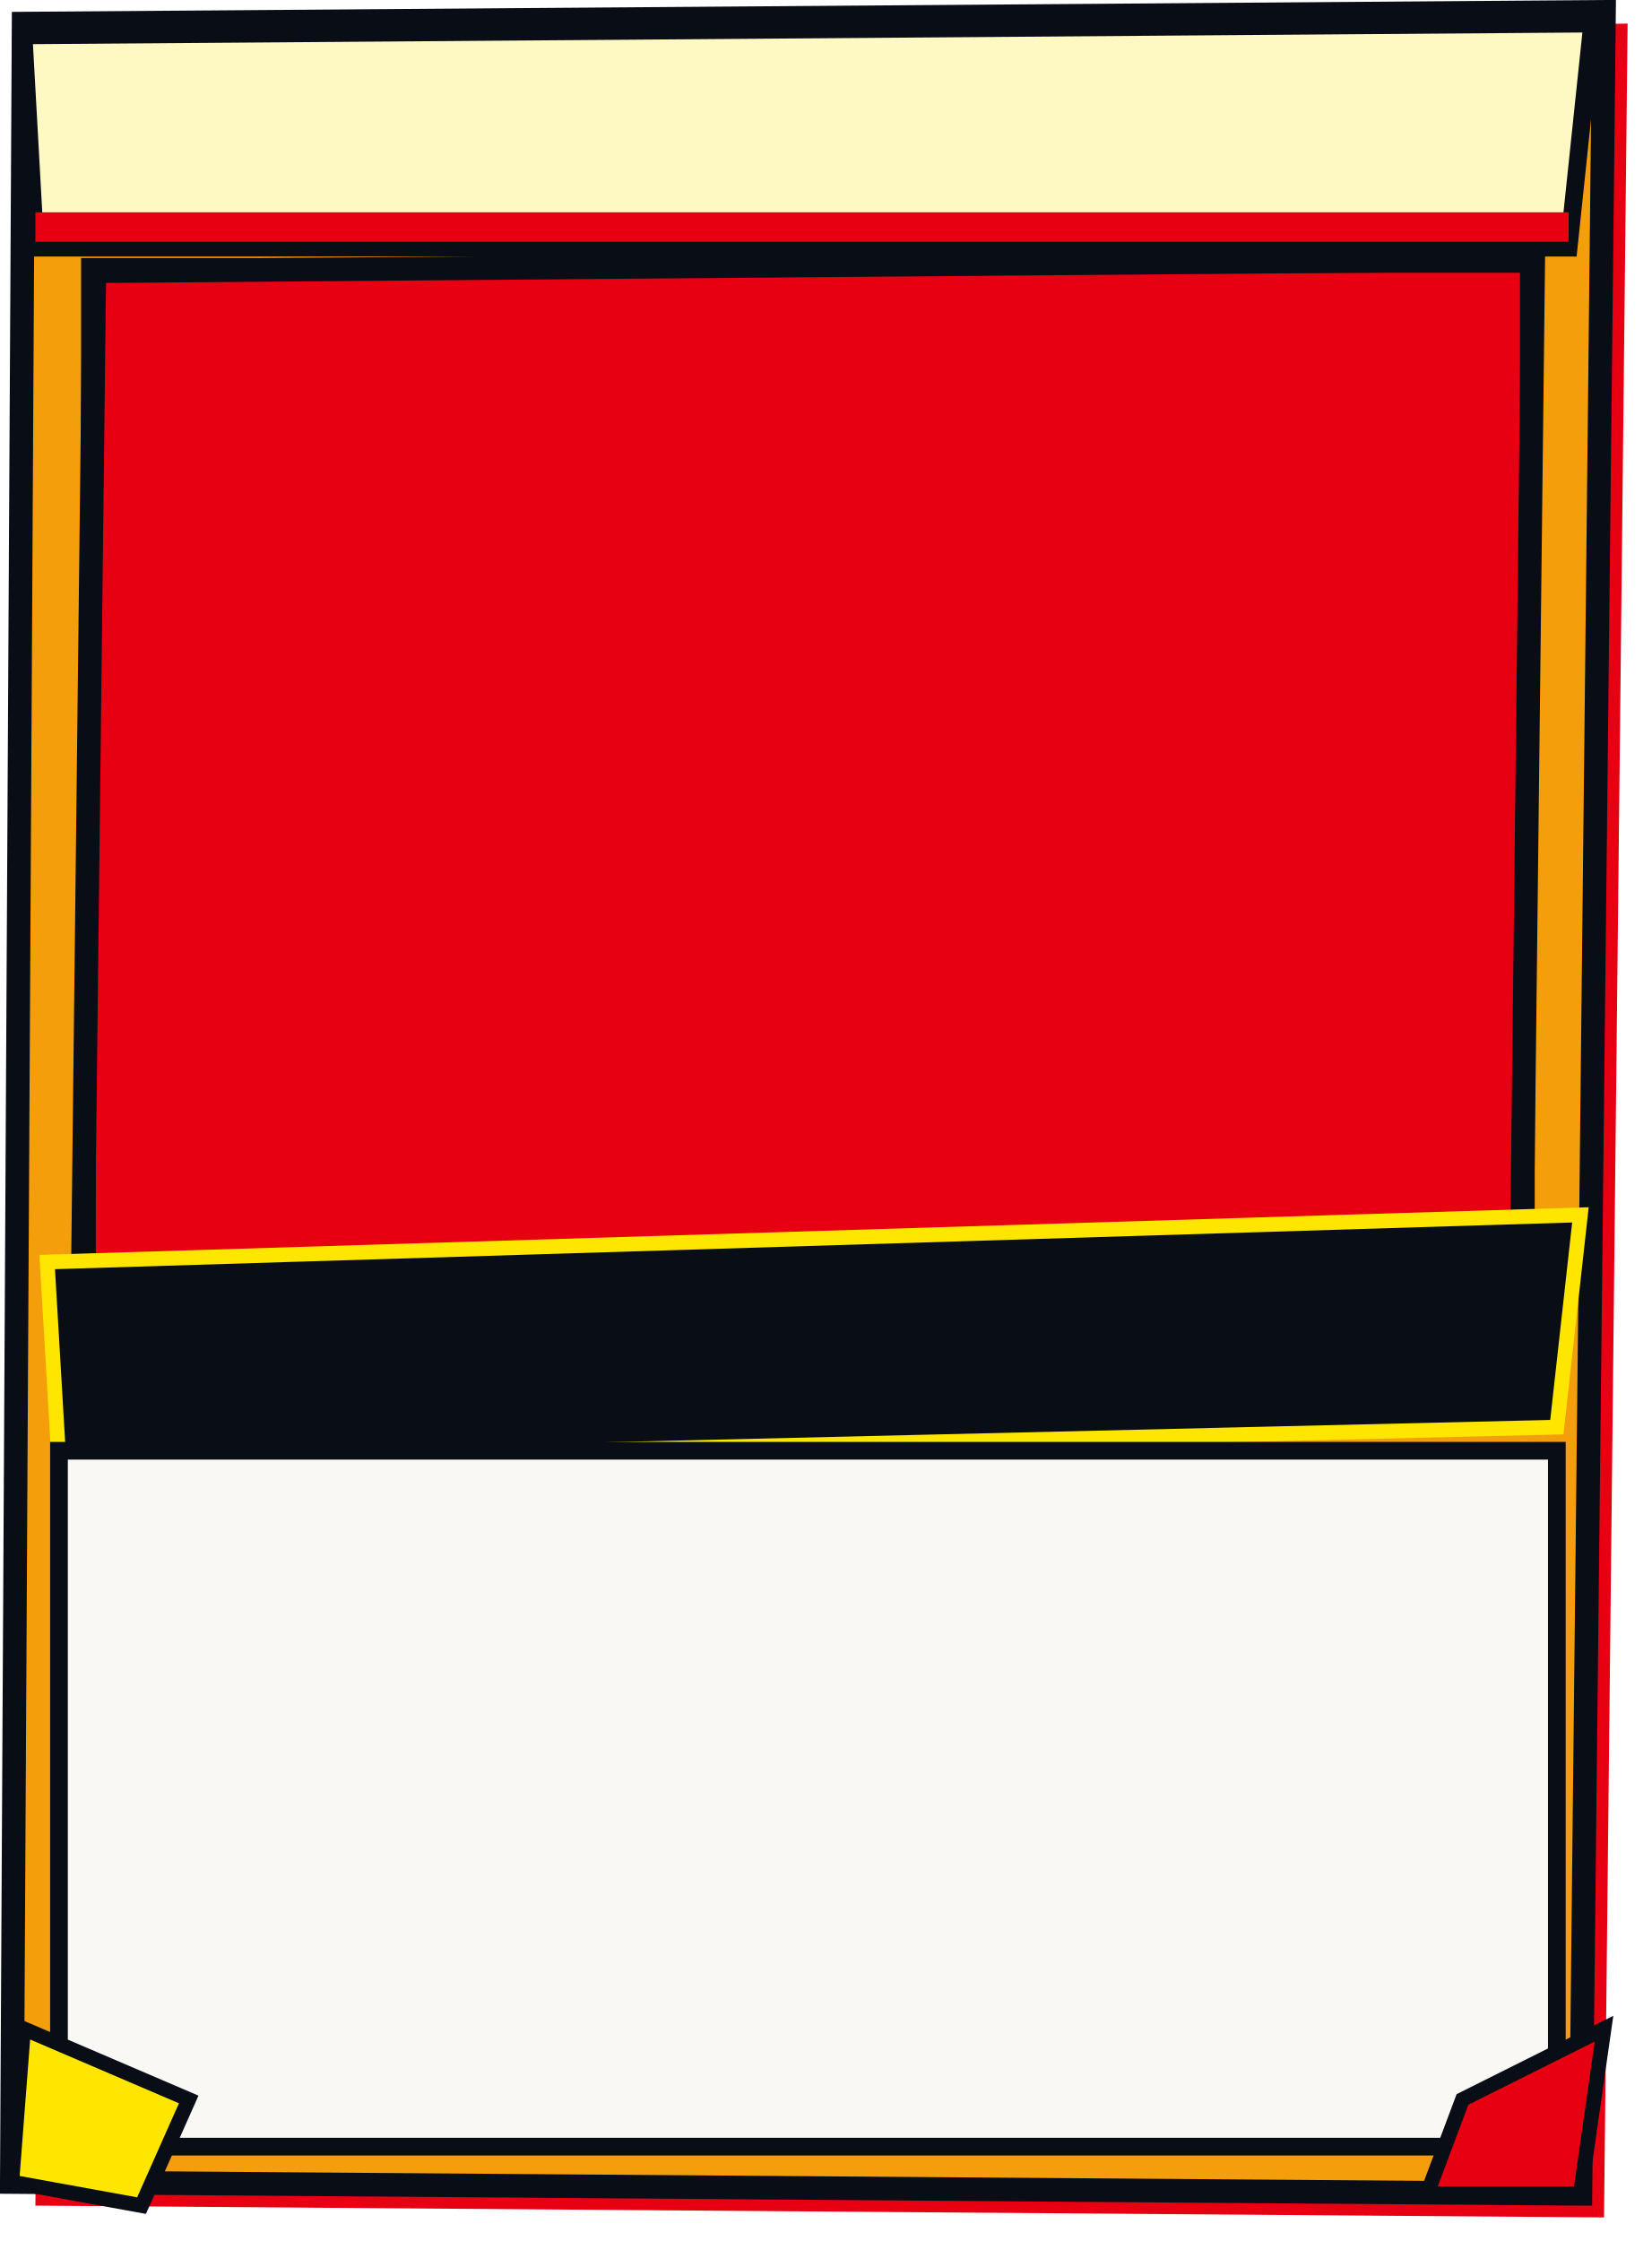
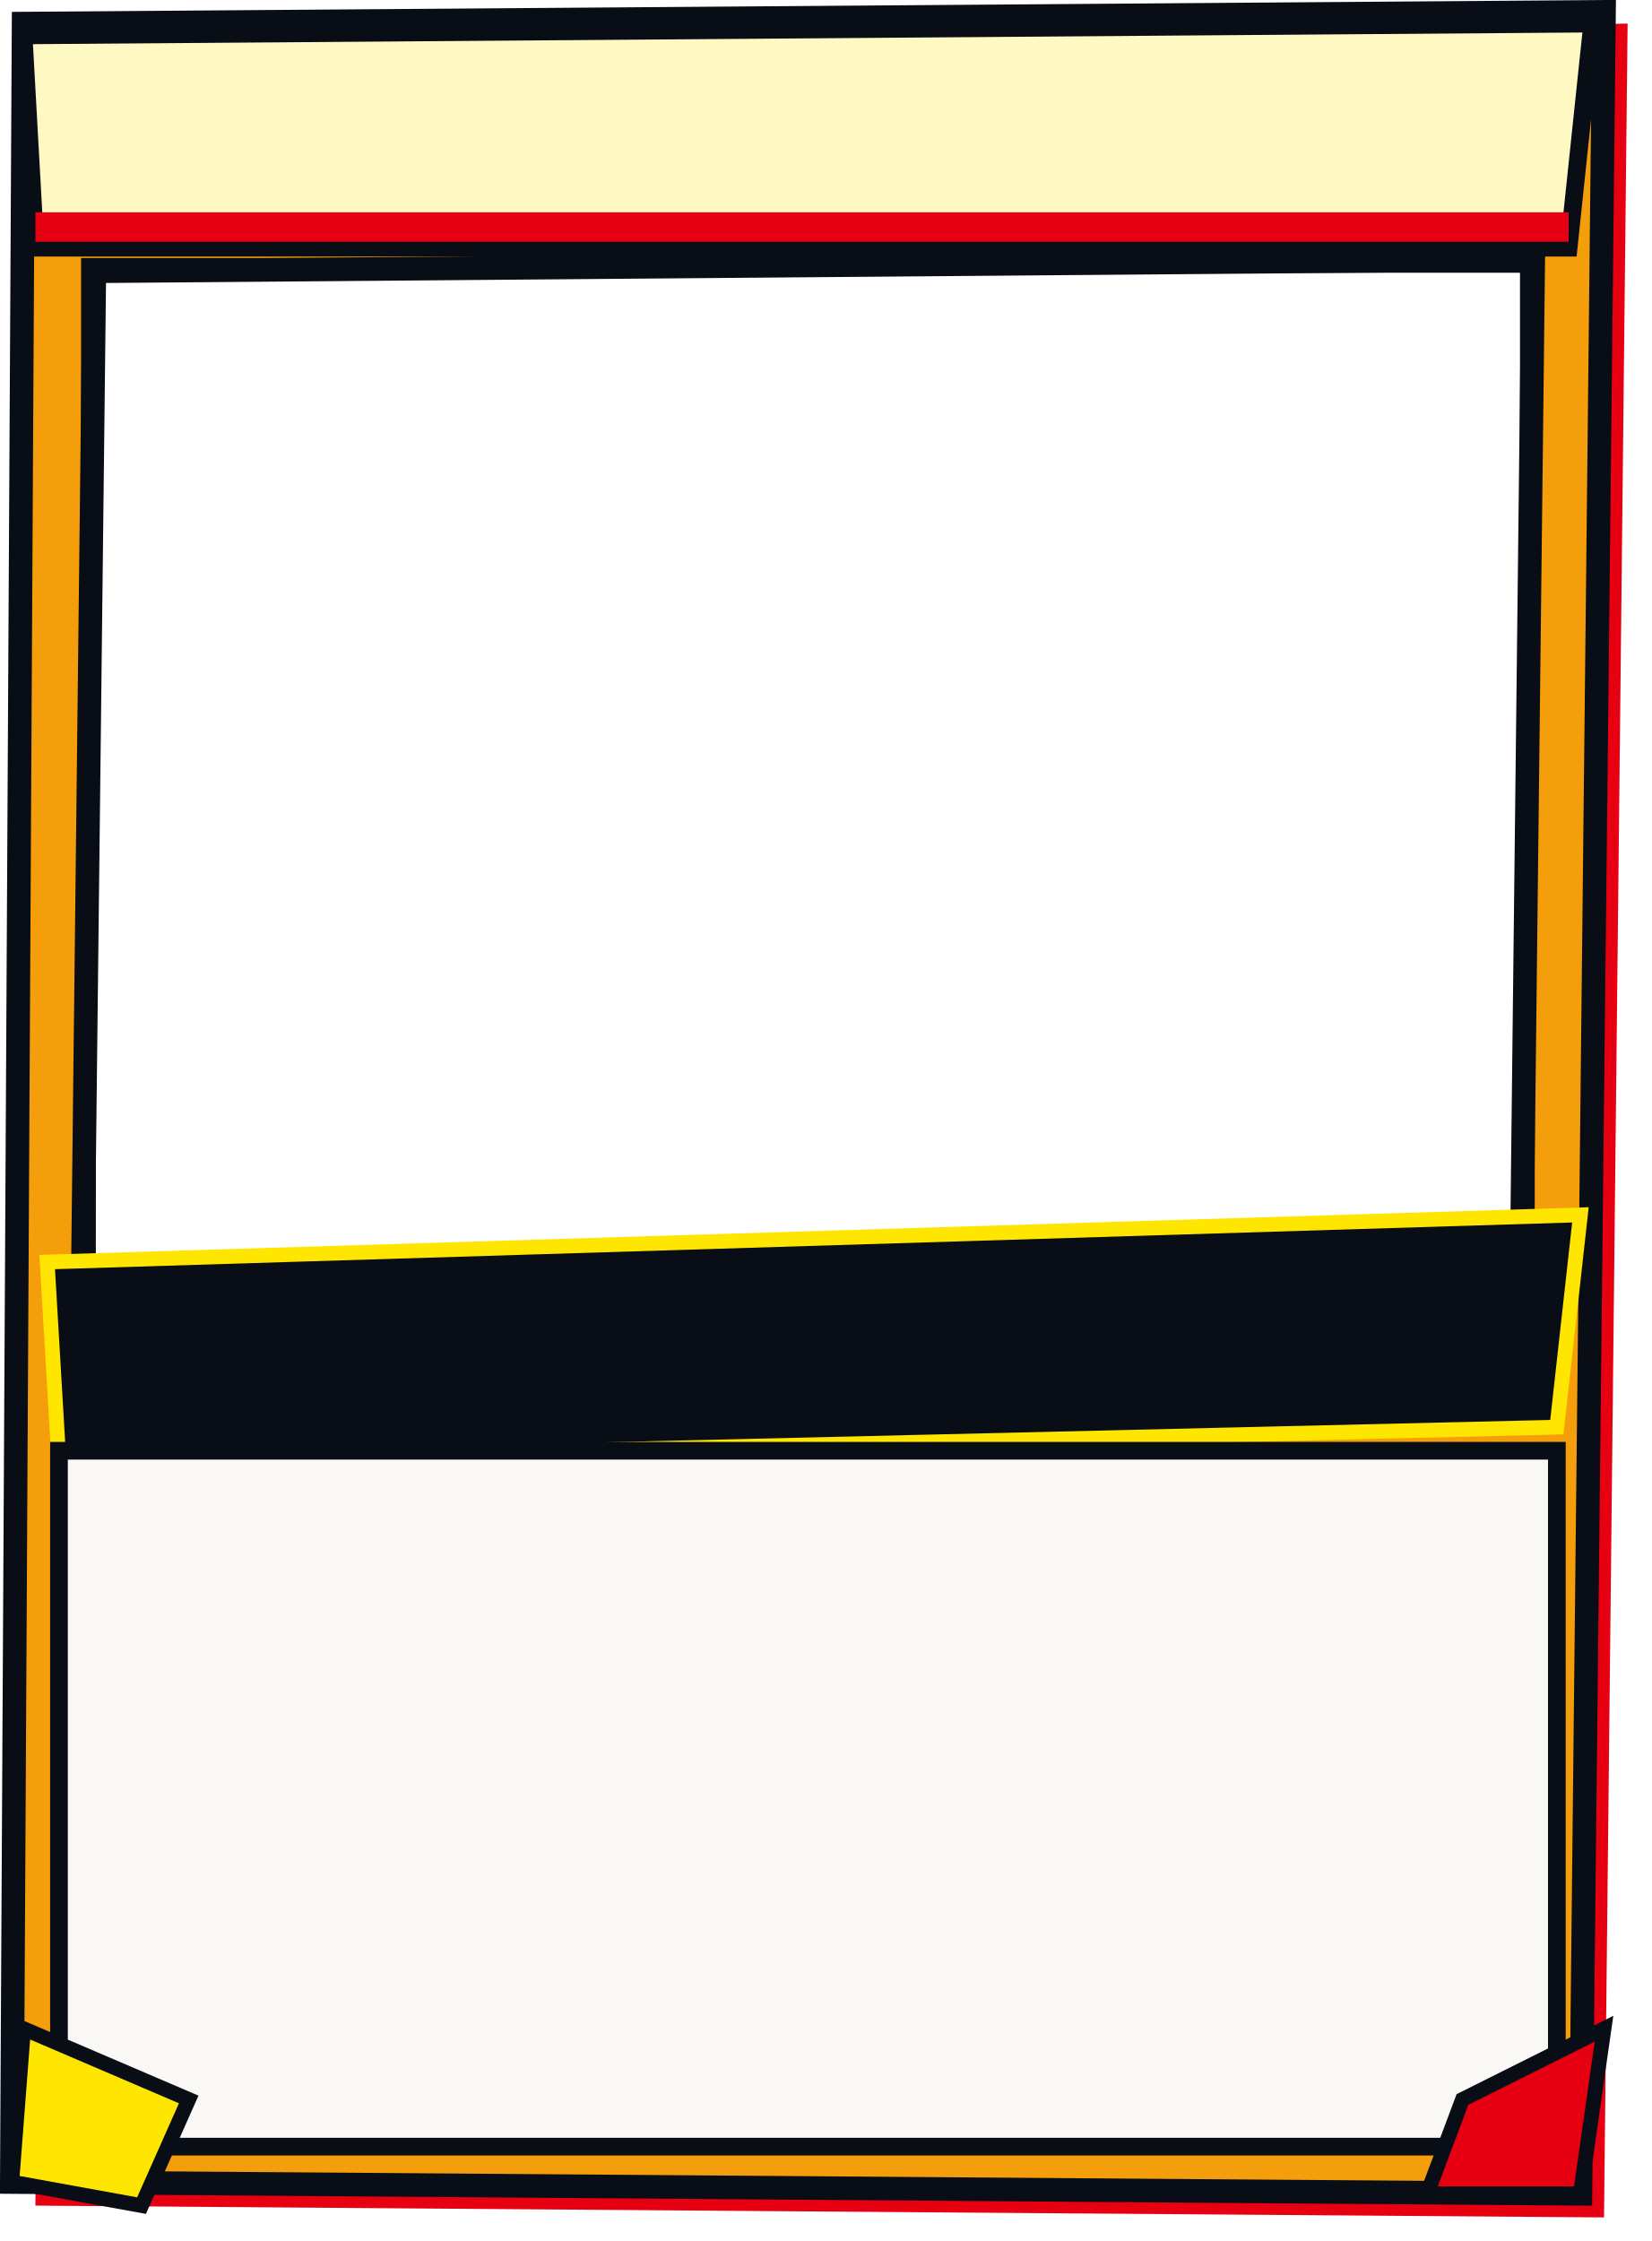
<svg xmlns="http://www.w3.org/2000/svg" viewBox="0 0 280 380" width="280" height="380">
-   <polygon points="10,8 276,4 272,376 6,374" fill="#e60012" />
+   <path fill-rule="evenodd" d="M 10,8 L 276,4 L 272,376 L 6,374 Z            M 16,46 L 260,44 L 258,218 L 14,220 Z" fill="#e60012" />
  <path fill-rule="evenodd" d="M 4,4 L 272,2 L 268,372 L 2,370 Z            M 16,46 L 260,44 L 258,218 L 14,220 Z" fill="#f59e0b" stroke="#090d16" stroke-width="4" />
  <rect x="15" y="45" width="244" height="174" fill="none" stroke="#090d16" stroke-width="2.5" />
  <polygon points="4,6 270,4 266,42 6,42" fill="#fef9c3" stroke="#090d16" stroke-width="3" />
  <rect x="6" y="36" width="260" height="5" fill="#e60012" />
  <polygon points="8,214 268,206 264,242 10,248" fill="#090d16" stroke="#ffe600" stroke-width="2.5" />
  <rect x="10" y="246" width="254" height="118" fill="#faf8f5" stroke="#090d16" stroke-width="3" />
  <polygon points="4,344 32,356 24,374 2,370" fill="#ffe600" stroke="#090d16" stroke-width="2.5" />
  <polygon points="248,356 272,344 268,372 242,372" fill="#e60012" stroke="#090d16" stroke-width="2.5" />
</svg>
